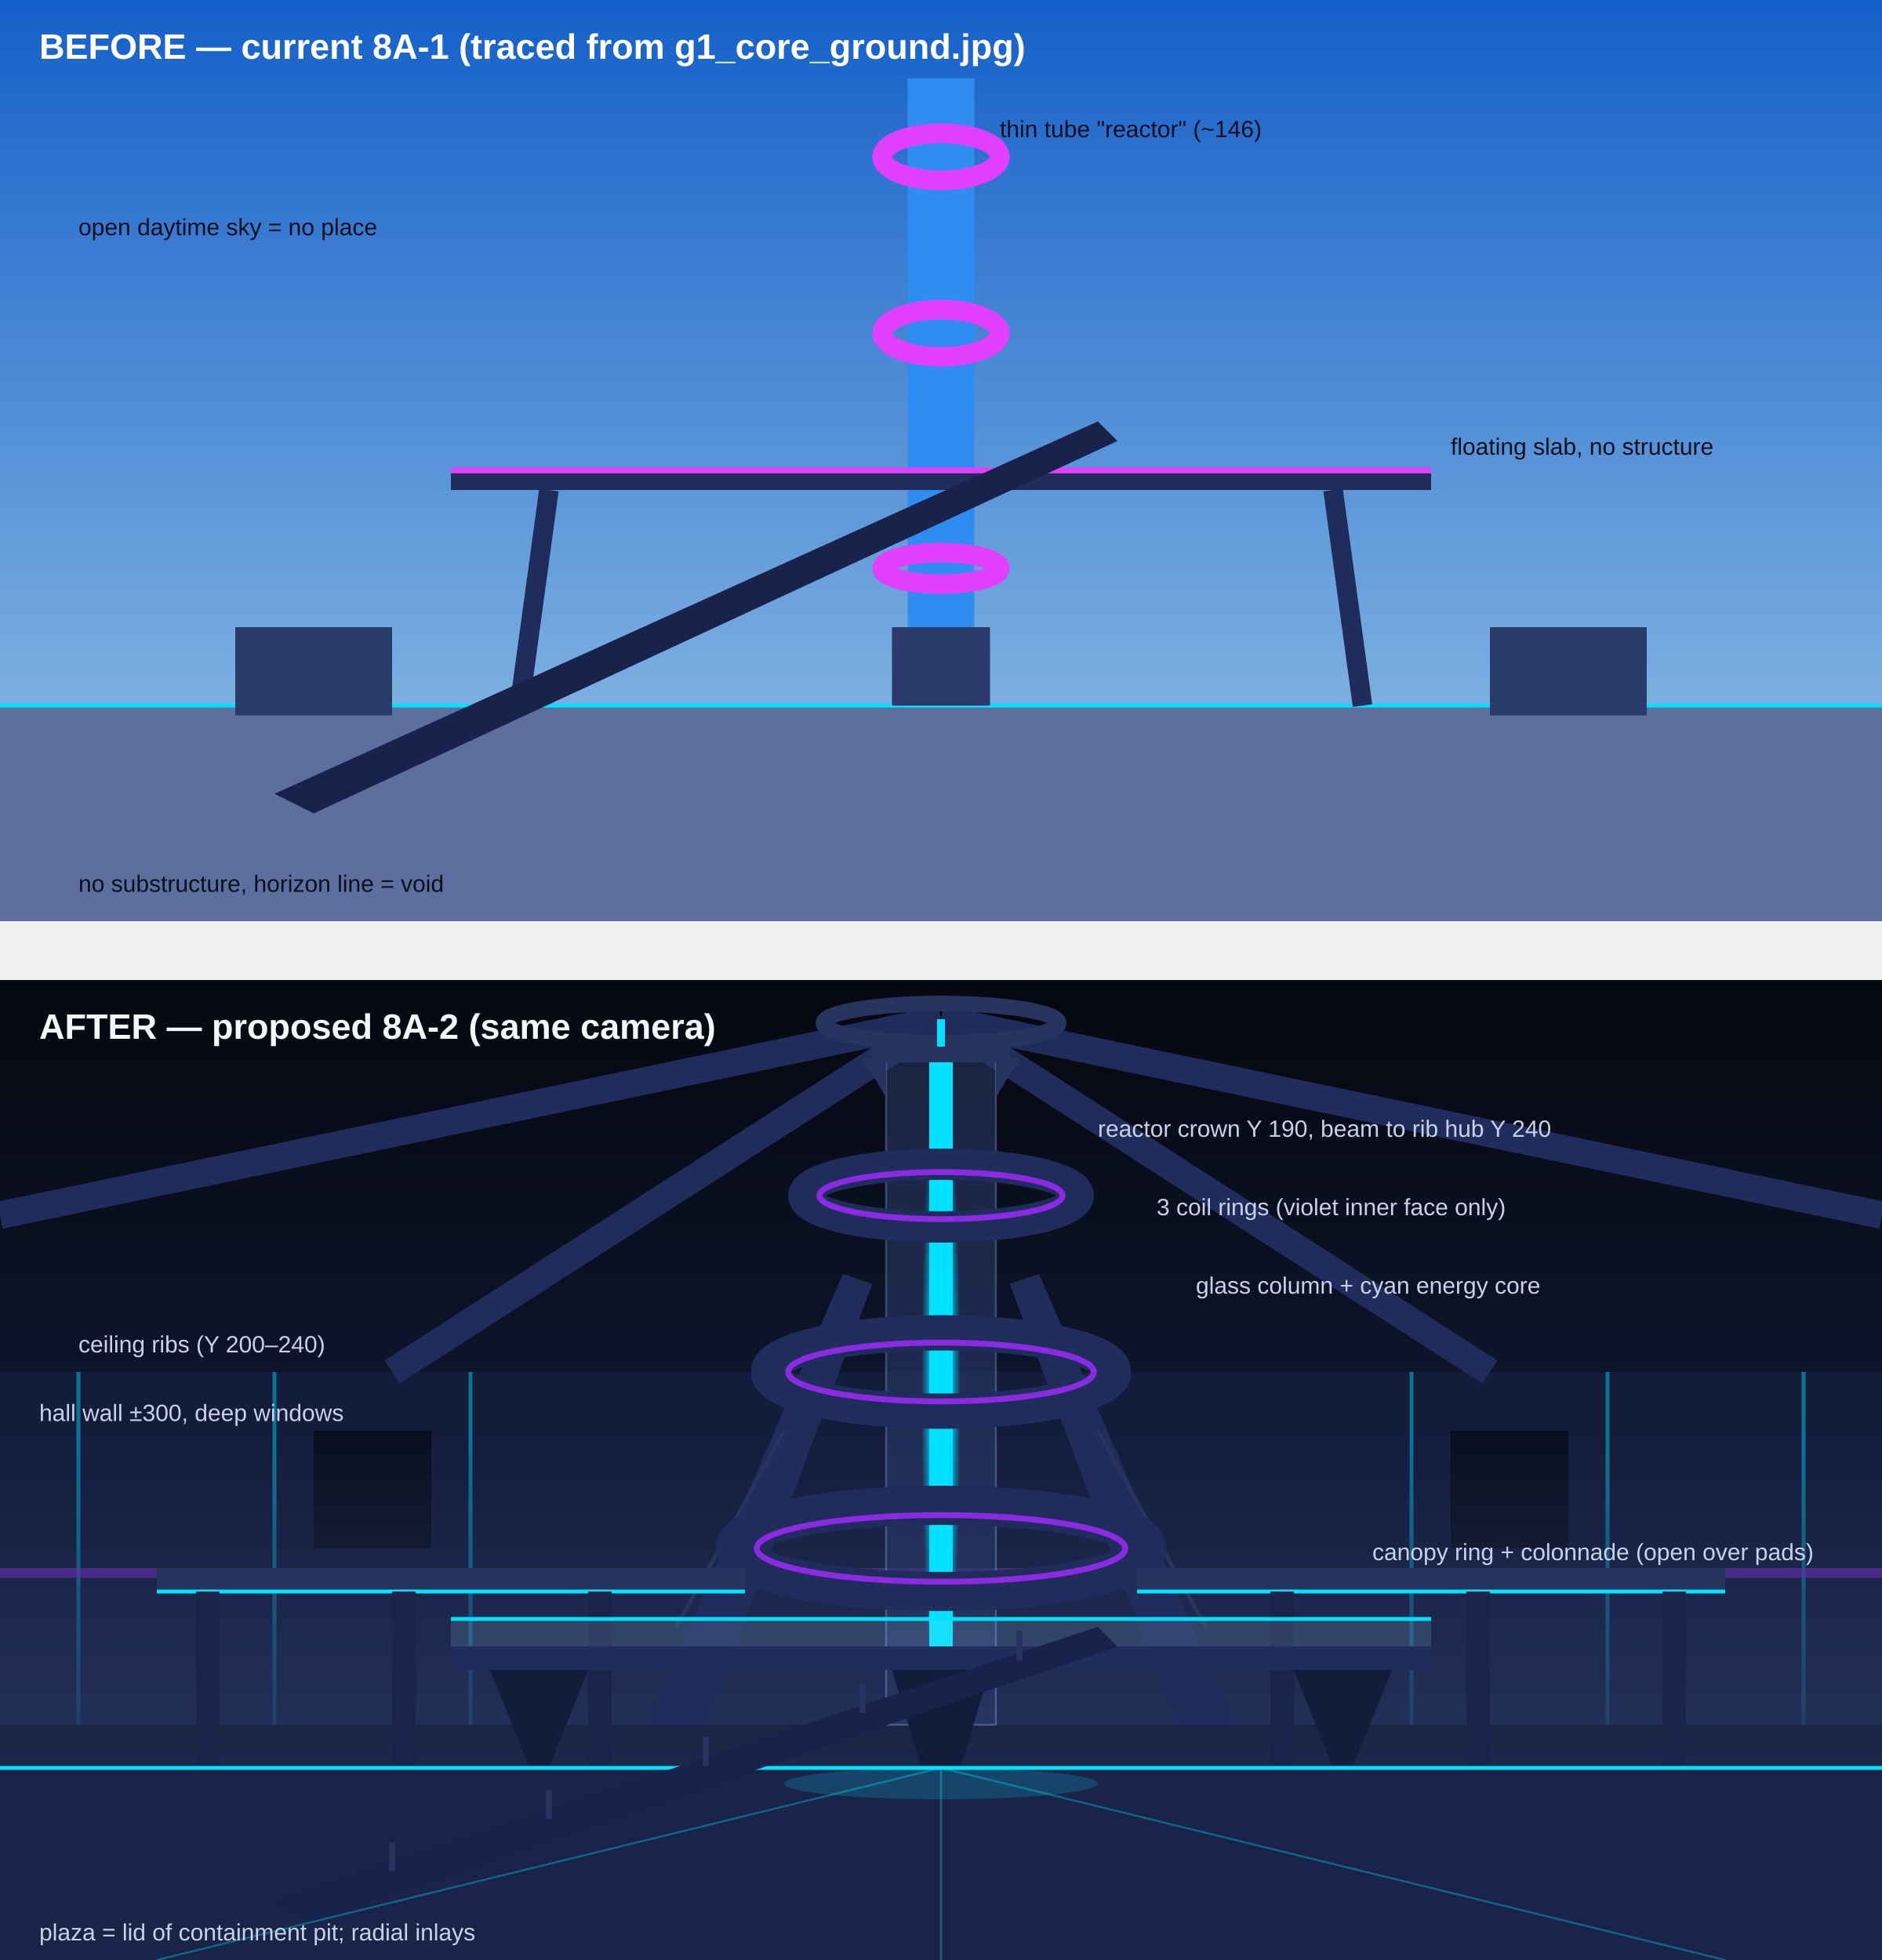
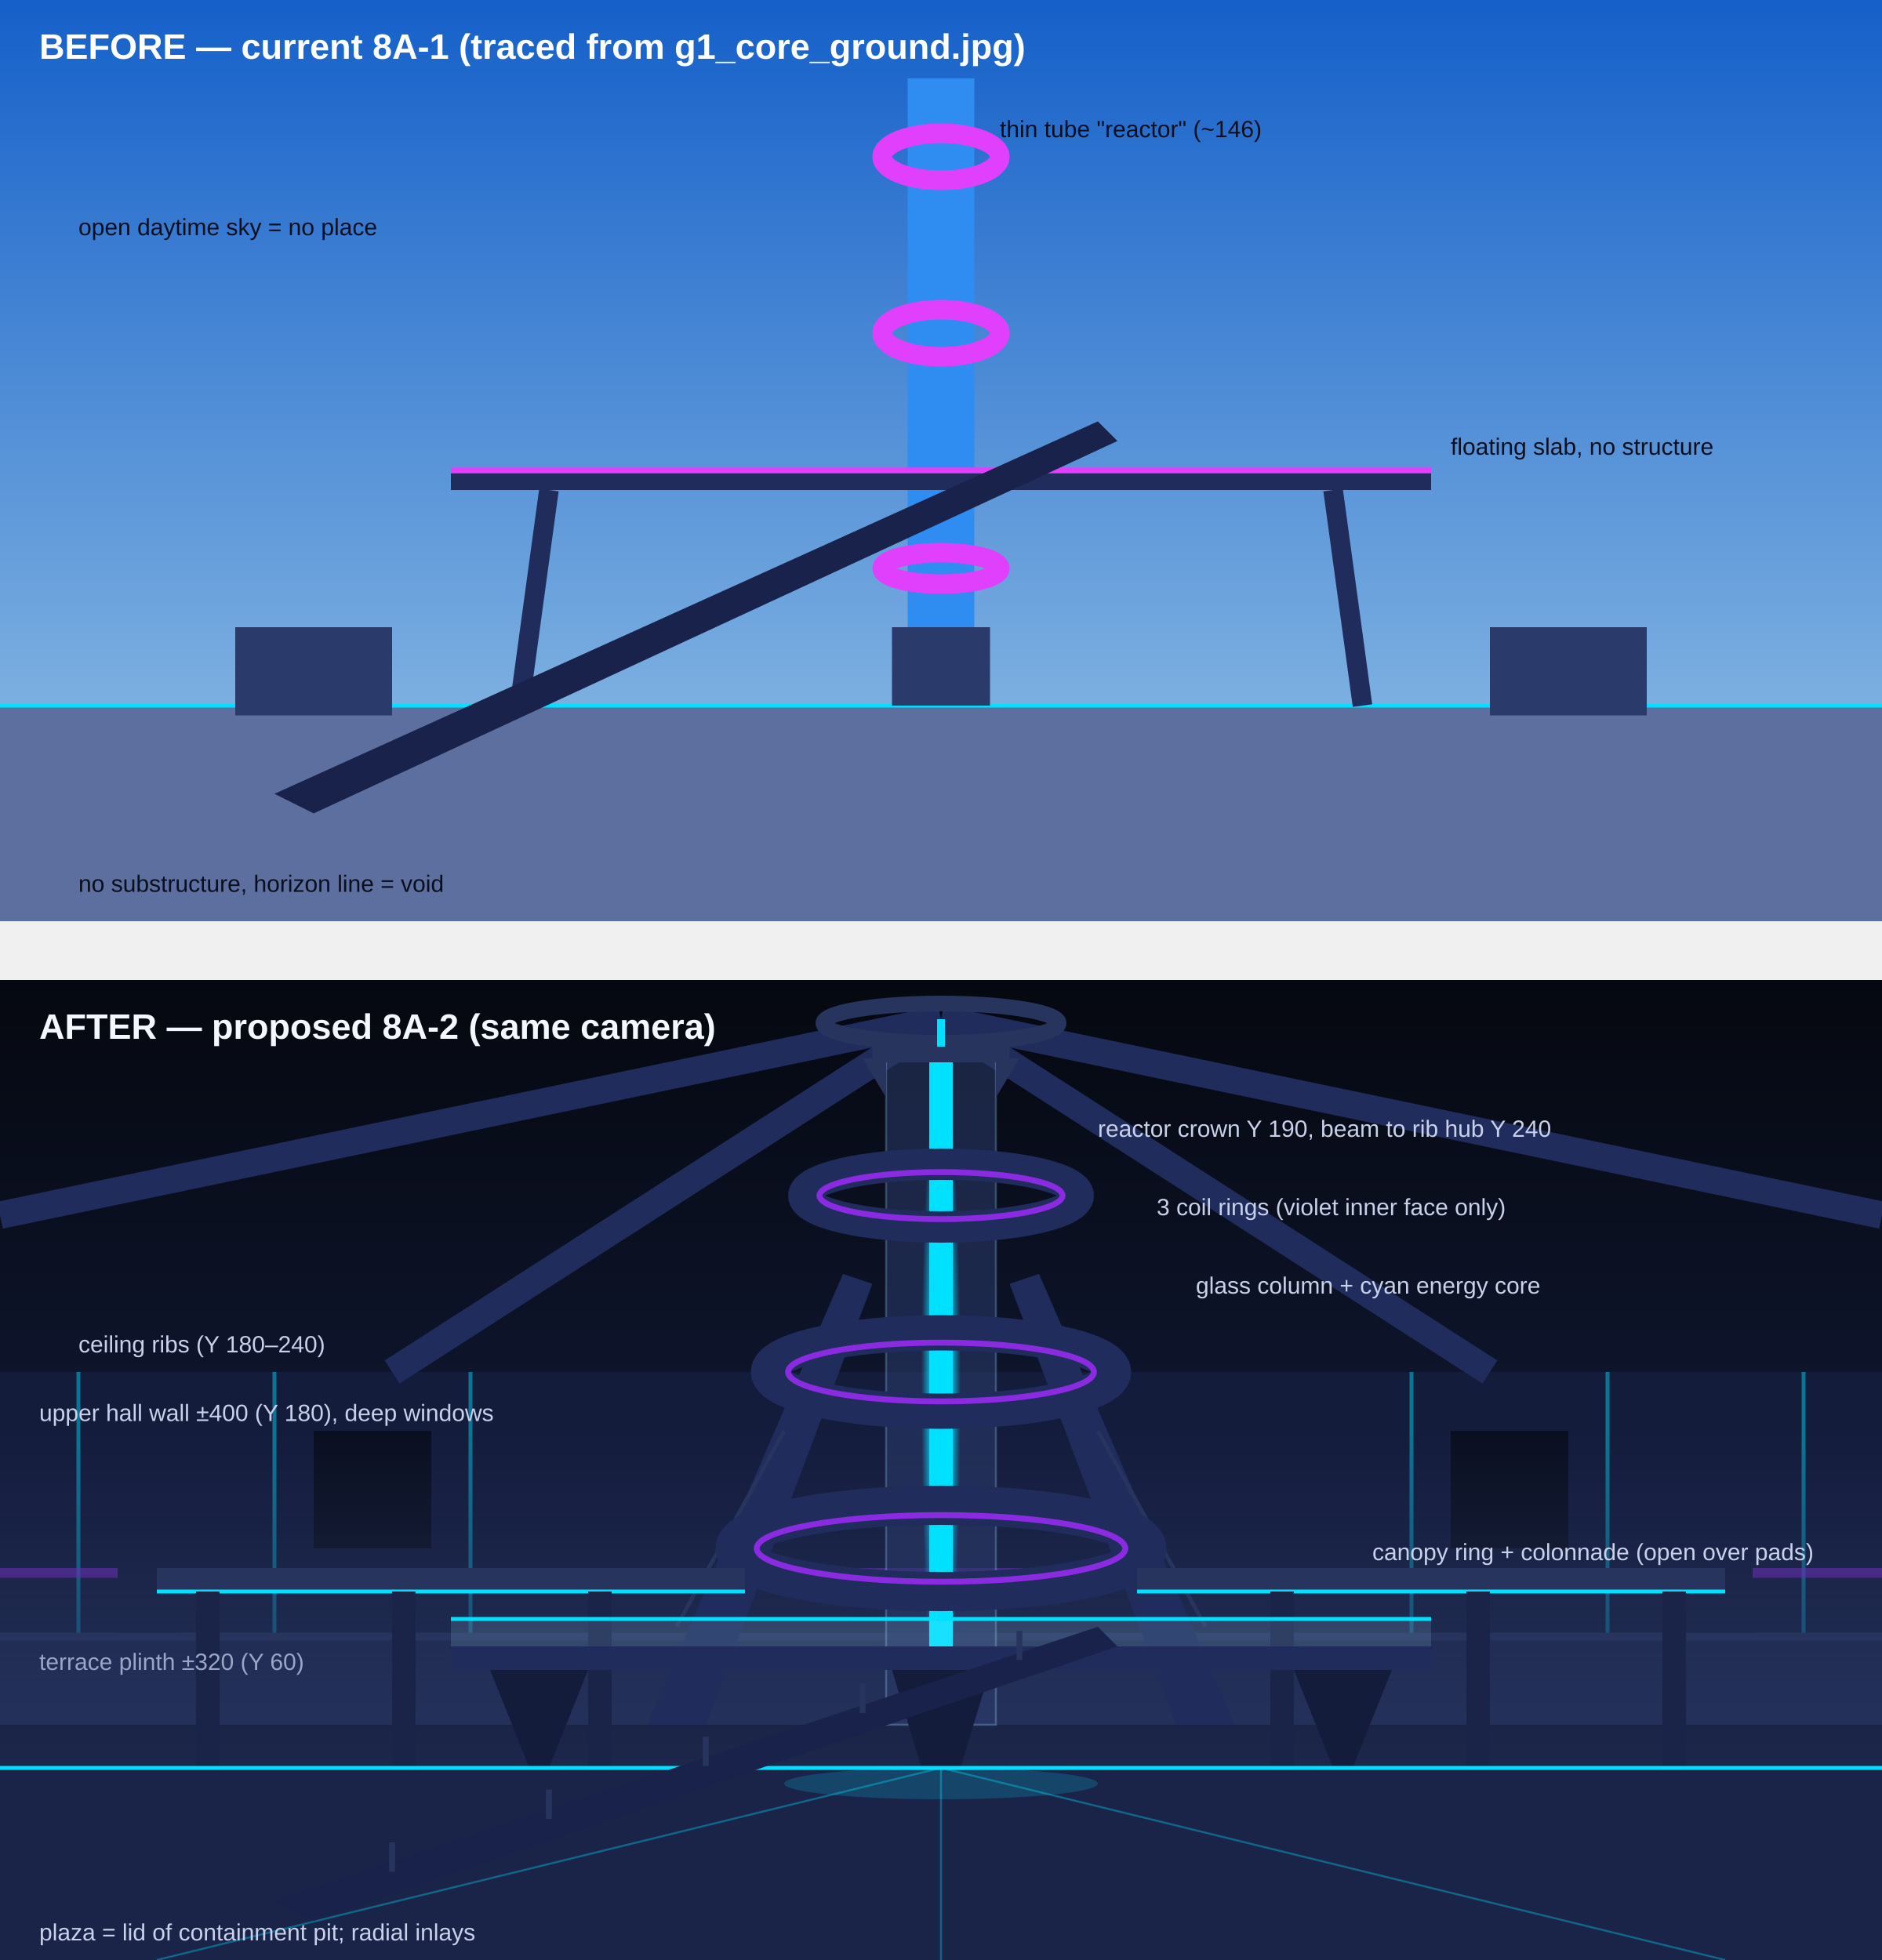
<svg xmlns="http://www.w3.org/2000/svg" viewBox="0 0 960 1000" font-family="Segoe UI, Arial, sans-serif">
  <defs>
    <linearGradient id="daysky" x1="0" y1="0" x2="0" y2="1">
      <stop offset="0" stop-color="#1560c9" />
      <stop offset="1" stop-color="#9cc8e8" />
    </linearGradient>
    <linearGradient id="hall" x1="0" y1="0" x2="0" y2="1">
      <stop offset="0" stop-color="#05080f" />
      <stop offset="0.6" stop-color="#121a38" />
      <stop offset="1" stop-color="#26345e" />
    </linearGradient>
    <linearGradient id="haze" x1="0" y1="0" x2="0" y2="1">
      <stop offset="0" stop-color="#26345e" stop-opacity="0" />
      <stop offset="1" stop-color="#26345e" stop-opacity="0.8" />
    </linearGradient>
    <radialGradient id="core" cx="0.5" cy="0.5" r="0.5">
      <stop offset="0" stop-color="#bff6ff" />
      <stop offset="0.4" stop-color="#00e1ff" />
      <stop offset="1" stop-color="#00e1ff" stop-opacity="0" />
    </radialGradient>
  </defs>
  <rect x="0" y="0" width="960" height="470" fill="url(#daysky)" />
  <text x="20" y="30" fill="#ffffff" font-size="18" font-weight="700">BEFORE — current 8A-1 (traced from g1_core_ground.jpg)</text>
  <rect x="0" y="360" width="960" height="110" fill="#5d6f9e" />
  <line x1="0" y1="360" x2="960" y2="360" stroke="#00e1ff" stroke-width="2" />
  <rect x="463" y="40" width="34" height="290" fill="#2f8cf0" />
  <g fill="none" stroke="#e040fb" stroke-width="10">
    <ellipse cx="480" cy="80" rx="30" ry="12" />
    <ellipse cx="480" cy="170" rx="30" ry="12" />
    <ellipse cx="480" cy="290" rx="30" ry="8" />
  </g>
  <rect x="455" y="320" width="50" height="40" fill="#2a3a6a" />
  <rect x="230" y="240" width="500" height="10" fill="#1f2c5c" />
  <line x1="230" y1="240" x2="730" y2="240" stroke="#e040fb" stroke-width="3" />
  <g stroke="#1f2c5c" stroke-width="10">
    <line x1="280" y1="250" x2="265" y2="360" />
    <line x1="680" y1="250" x2="695" y2="360" />
  </g>
  <polygon points="140,405 560,215 570,225 160,415" fill="#18224a" />
  <rect x="120" y="320" width="80" height="45" fill="#2a3a6a" />
  <rect x="760" y="320" width="80" height="45" fill="#2a3a6a" />
  <g font-size="12" fill="#0a0f1f">
    <text x="510" y="70">thin tube "reactor" (~146)</text>
    <text x="740" y="232">floating slab, no structure</text>
    <text x="40" y="120">open daytime sky = no place</text>
    <text x="40" y="455">no substructure, horizon line = void</text>
  </g>
  <g transform="translate(0,500)">
    <rect x="0" y="0" width="960" height="500" fill="url(#hall)" />
    <text x="20" y="30" fill="#f5f7ff" font-size="18" font-weight="700">AFTER — proposed 8A-2 (same camera)</text>
    <rect x="0" y="200" width="960" height="180" fill="#141c3c" />
    <g stroke="#00e1ff" stroke-opacity="0.45" stroke-width="2">
      <line x1="40" y1="200" x2="40" y2="380" />
      <line x1="140" y1="200" x2="140" y2="380" />
      <line x1="240" y1="200" x2="240" y2="380" />
      <line x1="720" y1="200" x2="720" y2="380" />
      <line x1="820" y1="200" x2="820" y2="380" />
      <line x1="920" y1="200" x2="920" y2="380" />
    </g>
    <rect x="0" y="300" width="960" height="5" fill="#8a2be2" opacity="0.6" />
    <rect x="160" y="230" width="60" height="60" fill="#0a0f1f" />
    <rect x="740" y="230" width="60" height="60" fill="#0a0f1f" />
    <g stroke="#1f2c5c" stroke-width="14">
      <line x1="0" y1="120" x2="480" y2="20" />
      <line x1="960" y1="120" x2="480" y2="20" />
      <line x1="200" y1="200" x2="480" y2="20" />
      <line x1="760" y1="200" x2="480" y2="20" />
    </g>
    <ellipse cx="480" cy="22" rx="60" ry="10" fill="none" stroke="#26345e" stroke-width="8" />
+     <rect x="0" y="336" width="960" height="44" fill="#1a2348" />
+     <rect x="0" y="333" width="960" height="4" fill="#26345e" />
+     <g fill="#141c3c">
+       <rect x="60" y="300" width="30" height="33" />
+       <rect x="860" y="296" width="34" height="37" />
+     </g>
    <rect x="0" y="230" width="960" height="150" fill="url(#haze)" />
    <polygon points="330,380 430,150 445,155 360,380" fill="#1f2c5c" />
    <polygon points="630,380 530,150 515,155 600,380" fill="#1f2c5c" />
    <g stroke="#26345e" stroke-width="2">
      <line x1="345" y1="330" x2="400" y2="230" />
      <line x1="615" y1="330" x2="560" y2="230" />
    </g>
    <rect x="452" y="40" width="56" height="340" fill="#2a3a6a" opacity="0.55" stroke="#9fdcff" stroke-opacity="0.5" />
    <rect x="470" y="40" width="20" height="340" fill="url(#core)" />
    <rect x="474" y="40" width="12" height="340" fill="#00e1ff" />
    <line x1="480" y1="40" x2="480" y2="20" stroke="#00e1ff" stroke-width="4" />
    <g>
      <ellipse cx="480" cy="110" rx="70" ry="16" fill="none" stroke="#1f2c5c" stroke-width="16" />
      <ellipse cx="480" cy="110" rx="62" ry="12" fill="none" stroke="#8a2be2" stroke-width="3" />
      <ellipse cx="480" cy="200" rx="88" ry="20" fill="none" stroke="#1f2c5c" stroke-width="18" />
      <ellipse cx="480" cy="200" rx="78" ry="15" fill="none" stroke="#8a2be2" stroke-width="3" />
      <ellipse cx="480" cy="290" rx="105" ry="22" fill="none" stroke="#1f2c5c" stroke-width="20" />
      <ellipse cx="480" cy="290" rx="94" ry="17" fill="none" stroke="#8a2be2" stroke-width="3" />
    </g>
    <g fill="#26345e">
      <polygon points="440,40 452,40 452,60" />
      <polygon points="520,40 508,40 508,60" />
      <rect x="445" y="34" width="70" height="8" />
    </g>
    <rect x="80" y="300" width="300" height="12" fill="#26345e" />
    <rect x="580" y="300" width="300" height="12" fill="#26345e" />
    <line x1="80" y1="312" x2="380" y2="312" stroke="#00e1ff" stroke-width="2" />
    <line x1="580" y1="312" x2="880" y2="312" stroke="#00e1ff" stroke-width="2" />
    <g fill="#1a2348">
      <rect x="100" y="312" width="12" height="90" />
      <rect x="200" y="312" width="12" height="90" />
      <rect x="300" y="312" width="12" height="90" />
      <rect x="648" y="312" width="12" height="90" />
      <rect x="748" y="312" width="12" height="90" />
      <rect x="848" y="312" width="12" height="90" />
    </g>
    <rect x="230" y="340" width="500" height="12" fill="#1f2c5c" />
    <rect x="230" y="326" width="500" height="14" fill="#9fdcff" opacity="0.15" />
    <line x1="230" y1="326" x2="730" y2="326" stroke="#00e1ff" stroke-width="2" />
    <g fill="#141c3c">
      <polygon points="250,352 300,352 280,402 270,402" />
      <polygon points="660,352 710,352 690,402 680,402" />
      <polygon points="455,352 505,352 490,402 470,402" />
    </g>
    <polygon points="0,500 0,402 960,402 960,500" fill="#1a2348" />
    <line x1="0" y1="402" x2="960" y2="402" stroke="#00e1ff" stroke-width="2" />
    <g stroke="#00e1ff" stroke-opacity="0.35">
      <line x1="480" y1="402" x2="80" y2="500" />
      <line x1="480" y1="402" x2="880" y2="500" />
      <line x1="480" y1="402" x2="480" y2="500" />
    </g>
    <ellipse cx="480" cy="410" rx="80" ry="8" fill="#00e1ff" opacity="0.18" />
    <polygon points="140,470 560,330 570,340 160,480" fill="#18224a" />
    <g stroke="#26345e" stroke-width="3">
      <line x1="200" y1="455" x2="200" y2="440" />
      <line x1="280" y1="428" x2="280" y2="413" />
      <line x1="360" y1="401" x2="360" y2="386" />
      <line x1="440" y1="374" x2="440" y2="359" />
      <line x1="520" y1="347" x2="520" y2="332" />
    </g>
    <g font-size="12" fill="#c9d1ea">
      <text x="560" y="80">reactor crown Y 190, beam to rib hub Y 240</text>
      <text x="590" y="120">3 coil rings (violet inner face only)</text>
      <text x="610" y="160">glass column + cyan energy core</text>
-       <text x="40" y="190">ceiling ribs (Y 200–240)</text>
-       <text x="20" y="225">hall wall ±300, deep windows</text>
+       <text x="40" y="190">ceiling ribs (Y 180–240)</text>
+       <text x="20" y="225">upper hall wall ±400 (Y 180), deep windows</text>
+       <text x="20" y="352" fill="#9aa6c8">terrace plinth ±320 (Y 60)</text>
      <text x="700" y="296">canopy ring + colonnade (open over pads)</text>
      <text x="20" y="490">plaza = lid of containment pit; radial inlays</text>
    </g>
  </g>
</svg>
